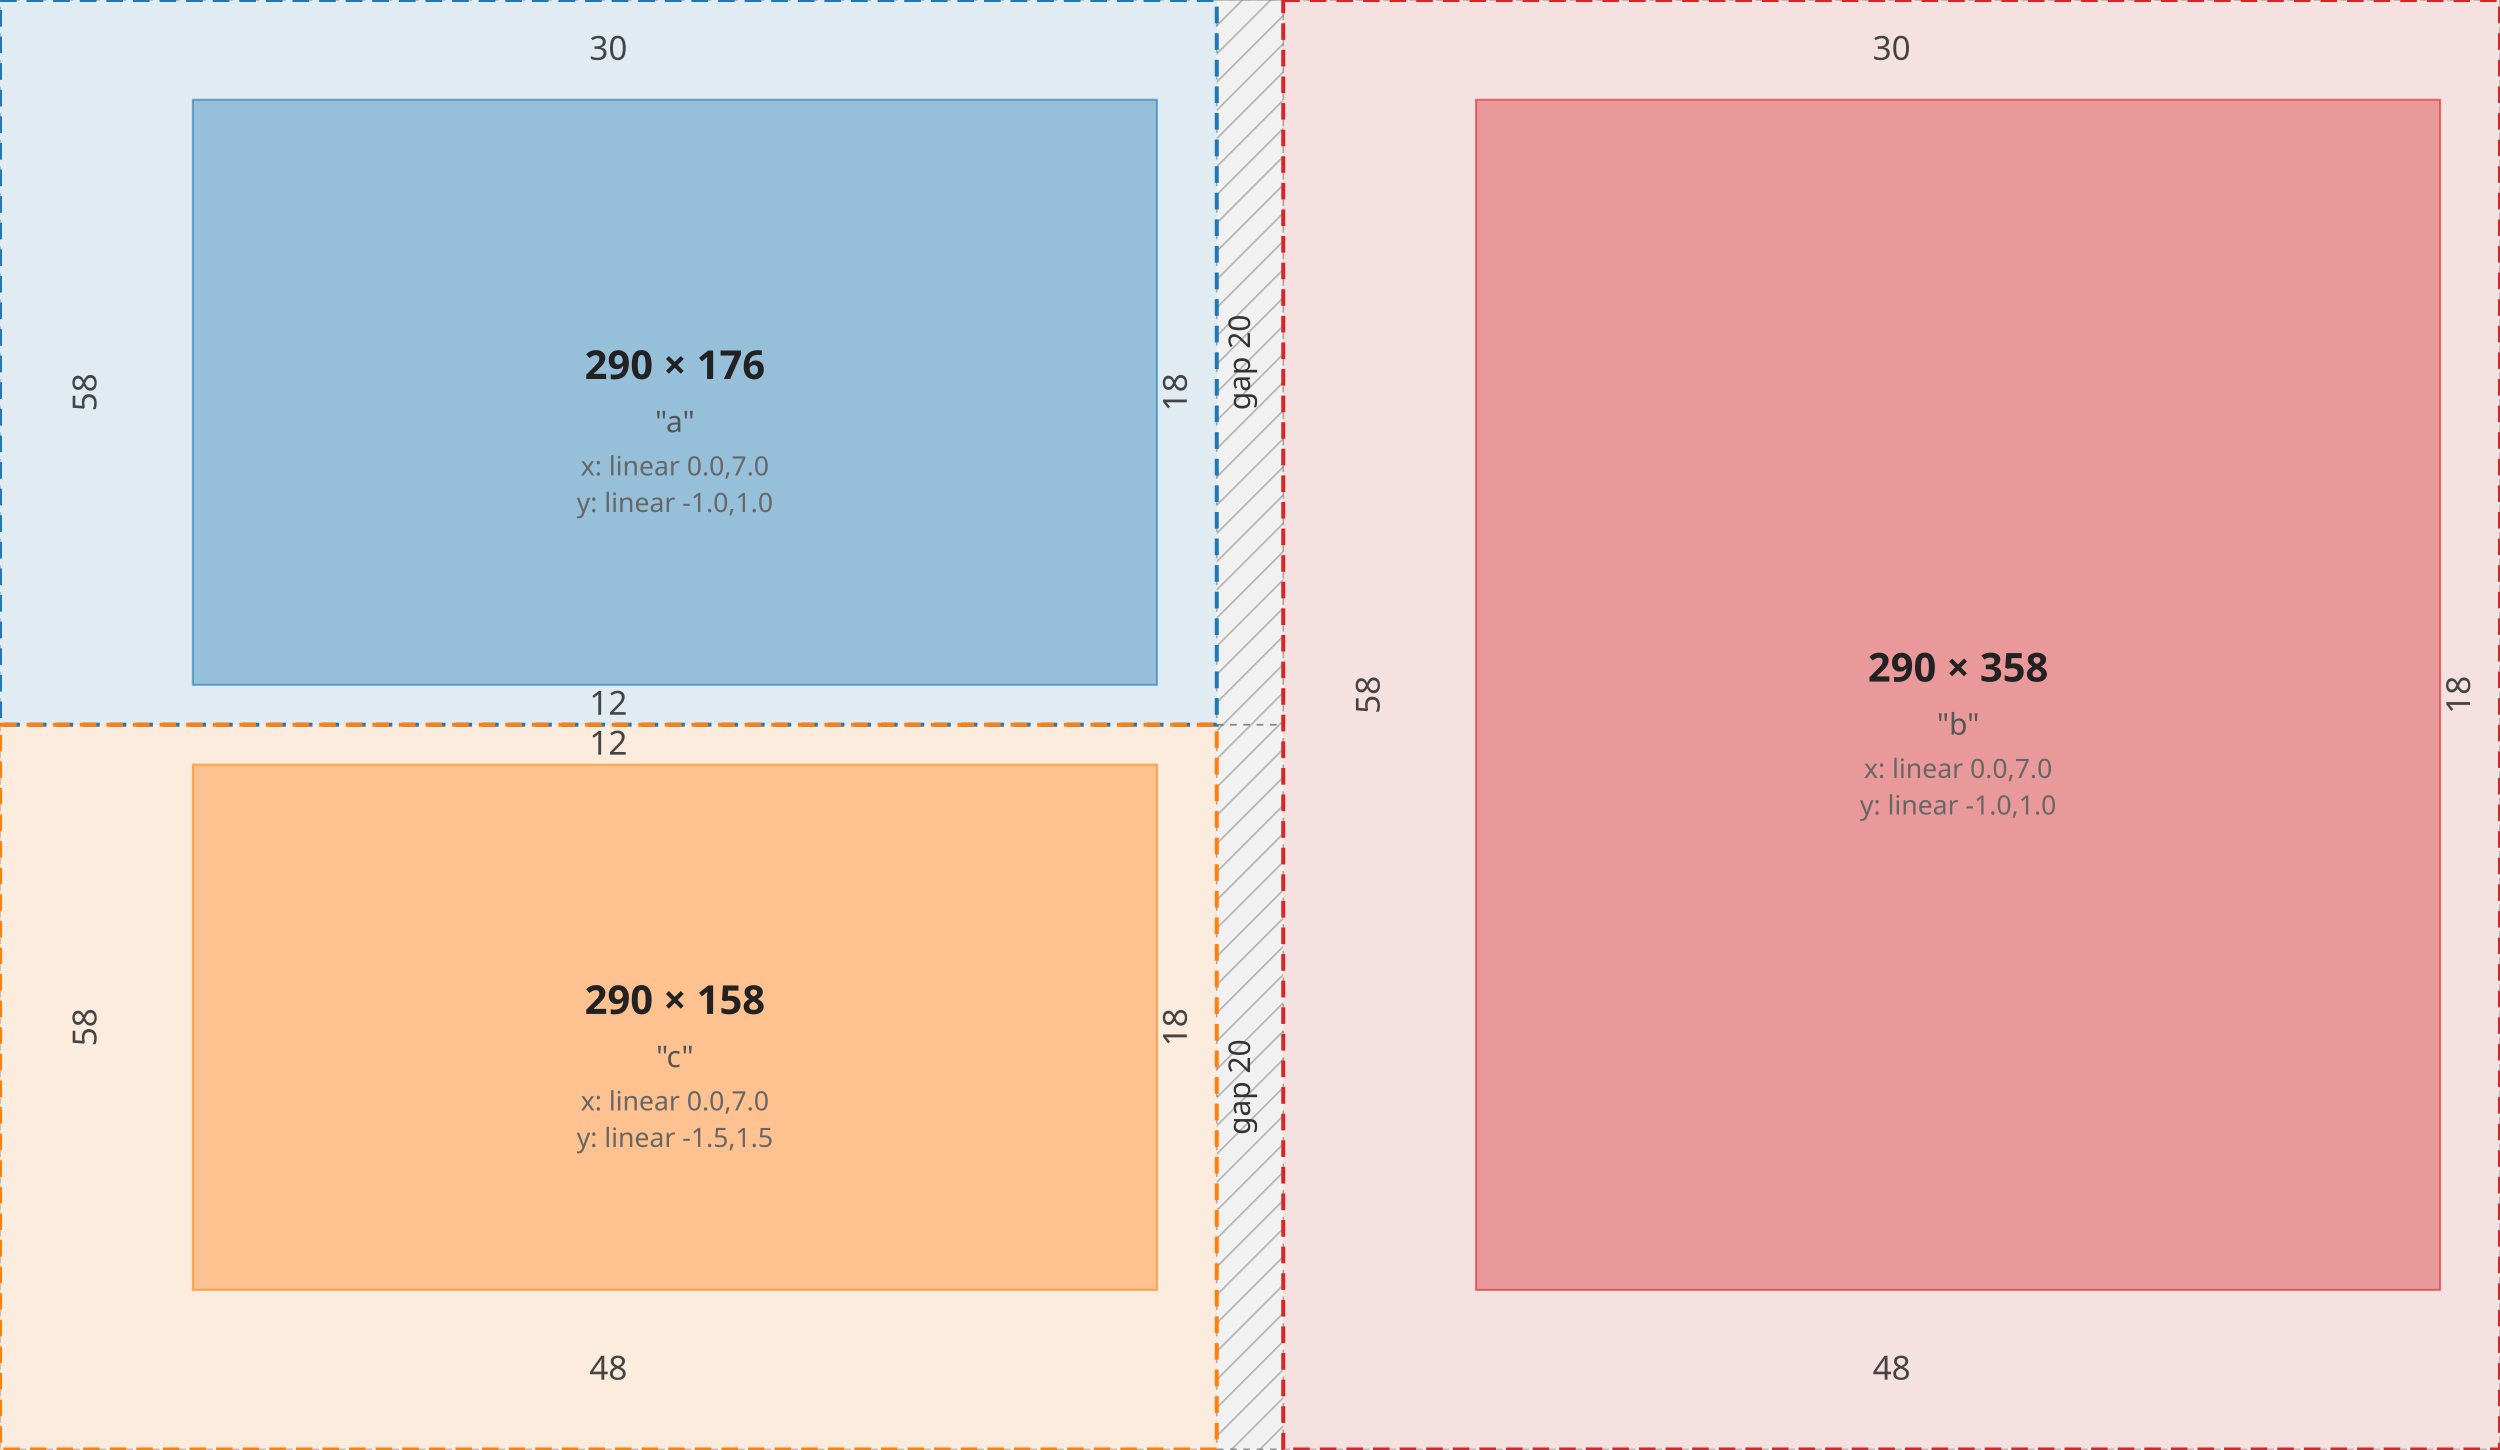
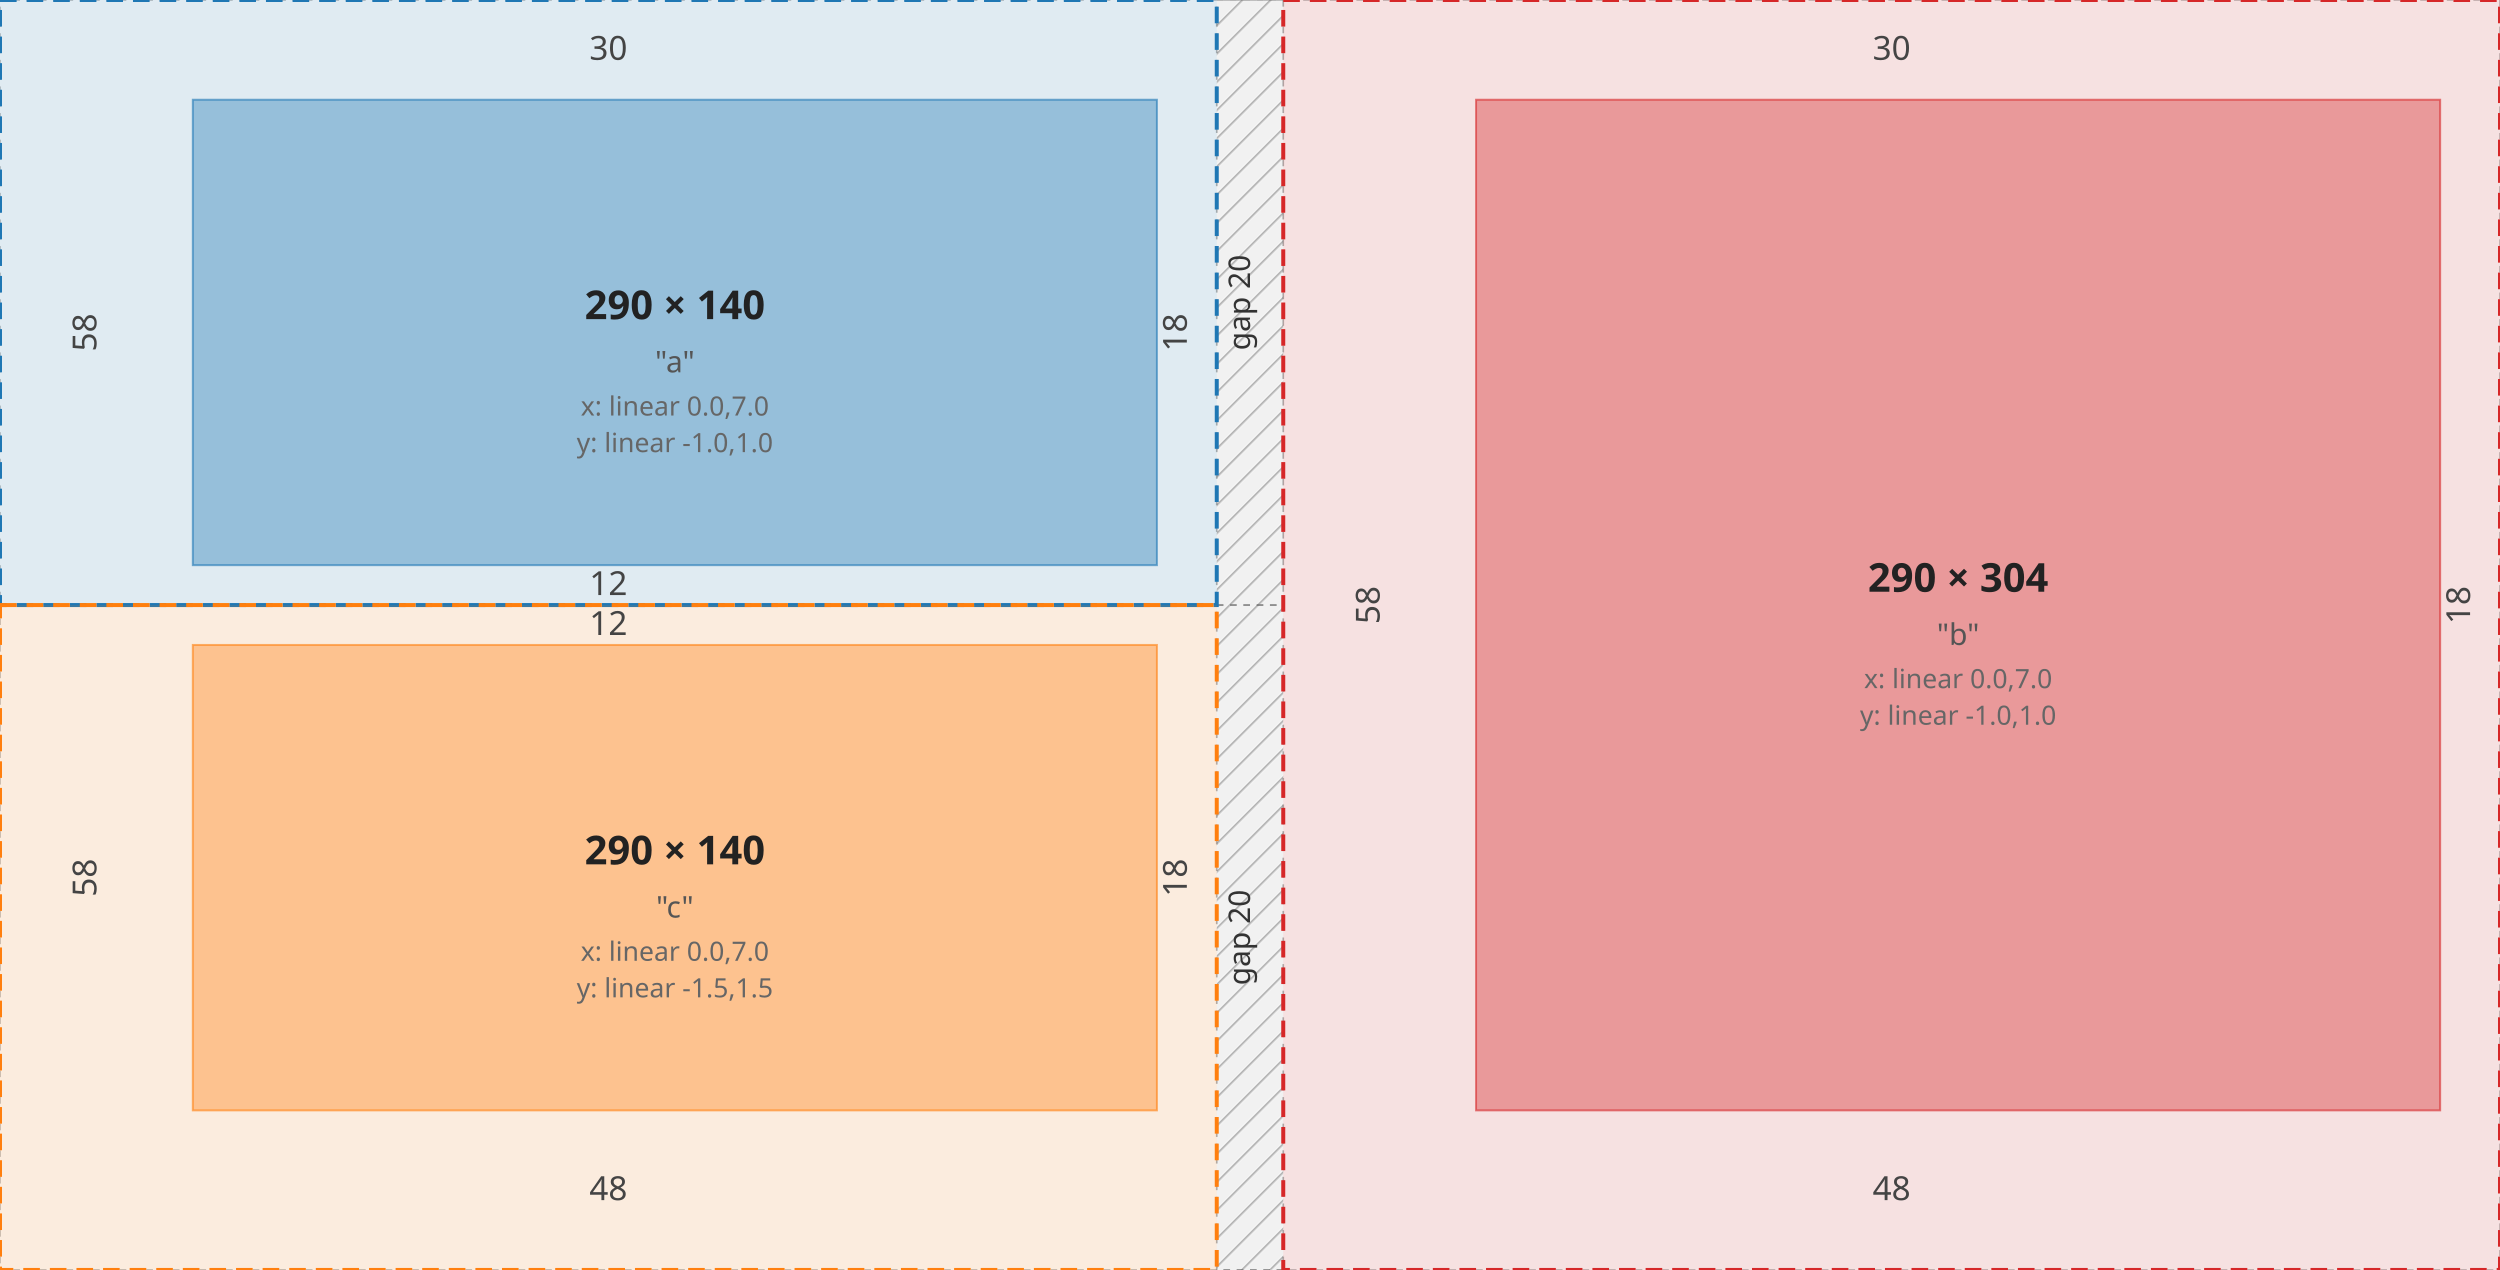
- <svg xmlns="http://www.w3.org/2000/svg" width="752" height="436" viewBox="0 0 752 436">
+ <svg xmlns="http://www.w3.org/2000/svg" width="752" height="382" viewBox="0 0 752 382">
  <g font-family="sans-serif">
-     <rect x="0" y="0" width="752" height="436" fill="#fafafa" />
+     <rect x="0" y="0" width="752" height="382" fill="#fafafa" />
    <defs>
      <pattern id="plotlet-gap-hatch" patternUnits="userSpaceOnUse" width="6" height="6" patternTransform="rotate(45)">
        <rect width="6" height="6" fill="#666" fill-opacity="0.06" />
        <line x1="0" y1="0" x2="0" y2="6" stroke="#666" stroke-opacity="0.45" stroke-width="1" />
      </pattern>
    </defs>
-     <rect x="0" y="0" width="752" height="436" fill="none" stroke="#bbb" stroke-width="0.5" stroke-dasharray="2,2" />
-     <rect x="366" y="0" width="20" height="218" fill="url(#plotlet-gap-hatch)" stroke="#666" stroke-opacity="0.5" stroke-width="0.5" stroke-dasharray="2,2" />
-     <text x="376.0" y="109.0" text-anchor="middle" font-size="9" fill="#333" transform="rotate(-90 376.0 109.0)">gap 20</text>
-     <rect x="366" y="218" width="20" height="218" fill="url(#plotlet-gap-hatch)" stroke="#666" stroke-opacity="0.5" stroke-width="0.5" stroke-dasharray="2,2" />
-     <text x="376.0" y="327.0" text-anchor="middle" font-size="9" fill="#333" transform="rotate(-90 376.0 327.0)">gap 20</text>
-     <rect x="0" y="0" width="366" height="218" fill="#1f77b4" fill-opacity="0.12" stroke="#1f77b4" stroke-width="1.2" stroke-dasharray="5,3" />
-     <rect x="58" y="30" width="290" height="176" fill="#1f77b4" fill-opacity="0.38" stroke="#1f77b4" stroke-width="0.6" stroke-opacity="0.6" />
+     <rect x="0" y="0" width="752" height="382" fill="none" stroke="#bbb" stroke-width="0.5" stroke-dasharray="2,2" />
+     <rect x="366" y="0" width="20" height="182" fill="url(#plotlet-gap-hatch)" stroke="#666" stroke-opacity="0.5" stroke-width="0.5" stroke-dasharray="2,2" />
+     <text x="376.0" y="91.0" text-anchor="middle" font-size="9" fill="#333" transform="rotate(-90 376.0 91.0)">gap 20</text>
+     <rect x="366" y="182" width="20" height="200" fill="url(#plotlet-gap-hatch)" stroke="#666" stroke-opacity="0.5" stroke-width="0.5" stroke-dasharray="2,2" />
+     <text x="376.0" y="282.0" text-anchor="middle" font-size="9" fill="#333" transform="rotate(-90 376.0 282.0)">gap 20</text>
+     <rect x="0" y="0" width="366" height="182" fill="#1f77b4" fill-opacity="0.12" stroke="#1f77b4" stroke-width="1.2" stroke-dasharray="5,3" />
+     <rect x="58" y="30" width="290" height="140" fill="#1f77b4" fill-opacity="0.38" stroke="#1f77b4" stroke-width="0.6" stroke-opacity="0.6" />
    <text x="183.0" y="18.0" text-anchor="middle" font-size="10" fill="#444">30</text>
-     <text x="183.0" y="215.0" text-anchor="middle" font-size="10" fill="#444">12</text>
-     <text x="29.0" y="118.0" text-anchor="middle" font-size="10" fill="#444" transform="rotate(-90 29.0 118.0)">58</text>
-     <text x="357.0" y="118.0" text-anchor="middle" font-size="10" fill="#444" transform="rotate(-90 357.0 118.0)">18</text>
-     <text x="203.0" y="114.0" text-anchor="middle" font-size="12" fill="#222" font-weight="bold">290 × 176</text>
-     <text x="203.0" y="130.0" text-anchor="middle" font-size="9" fill="#555">"a"</text>
-     <text x="203.0" y="143.0" text-anchor="middle" font-size="8" fill="#666">x: linear 0.0,7.0</text>
-     <text x="203.0" y="154.0" text-anchor="middle" font-size="8" fill="#666">y: linear -1.0,1.0</text>
-     <rect x="0" y="218" width="366" height="218" fill="#ff7f0e" fill-opacity="0.12" stroke="#ff7f0e" stroke-width="1.2" stroke-dasharray="5,3" />
-     <rect x="58" y="230" width="290" height="158" fill="#ff7f0e" fill-opacity="0.38" stroke="#ff7f0e" stroke-width="0.6" stroke-opacity="0.6" />
-     <text x="183.0" y="227.0" text-anchor="middle" font-size="10" fill="#444">12</text>
-     <text x="183.0" y="415.0" text-anchor="middle" font-size="10" fill="#444">48</text>
-     <text x="29.0" y="309.0" text-anchor="middle" font-size="10" fill="#444" transform="rotate(-90 29.0 309.0)">58</text>
-     <text x="357.0" y="309.0" text-anchor="middle" font-size="10" fill="#444" transform="rotate(-90 357.0 309.0)">18</text>
-     <text x="203.0" y="305.0" text-anchor="middle" font-size="12" fill="#222" font-weight="bold">290 × 158</text>
-     <text x="203.0" y="321.0" text-anchor="middle" font-size="9" fill="#555">"c"</text>
-     <text x="203.0" y="334.0" text-anchor="middle" font-size="8" fill="#666">x: linear 0.0,7.0</text>
-     <text x="203.0" y="345.0" text-anchor="middle" font-size="8" fill="#666">y: linear -1.5,1.5</text>
-     <rect x="386" y="0" width="366" height="436" fill="#d62728" fill-opacity="0.12" stroke="#d62728" stroke-width="1.2" stroke-dasharray="5,3" />
-     <rect x="444" y="30" width="290" height="358" fill="#d62728" fill-opacity="0.38" stroke="#d62728" stroke-width="0.6" stroke-opacity="0.6" />
+     <text x="183.0" y="179.0" text-anchor="middle" font-size="10" fill="#444">12</text>
+     <text x="29.0" y="100.0" text-anchor="middle" font-size="10" fill="#444" transform="rotate(-90 29.0 100.0)">58</text>
+     <text x="357.0" y="100.0" text-anchor="middle" font-size="10" fill="#444" transform="rotate(-90 357.0 100.0)">18</text>
+     <text x="203.0" y="96.0" text-anchor="middle" font-size="12" fill="#222" font-weight="bold">290 × 140</text>
+     <text x="203.0" y="112.0" text-anchor="middle" font-size="9" fill="#555">"a"</text>
+     <text x="203.0" y="125.0" text-anchor="middle" font-size="8" fill="#666">x: linear 0.0,7.0</text>
+     <text x="203.0" y="136.0" text-anchor="middle" font-size="8" fill="#666">y: linear -1.0,1.0</text>
+     <rect x="0" y="182" width="366" height="200" fill="#ff7f0e" fill-opacity="0.12" stroke="#ff7f0e" stroke-width="1.2" stroke-dasharray="5,3" />
+     <rect x="58" y="194" width="290" height="140" fill="#ff7f0e" fill-opacity="0.38" stroke="#ff7f0e" stroke-width="0.6" stroke-opacity="0.6" />
+     <text x="183.0" y="191.0" text-anchor="middle" font-size="10" fill="#444">12</text>
+     <text x="183.0" y="361.0" text-anchor="middle" font-size="10" fill="#444">48</text>
+     <text x="29.0" y="264.0" text-anchor="middle" font-size="10" fill="#444" transform="rotate(-90 29.0 264.0)">58</text>
+     <text x="357.0" y="264.0" text-anchor="middle" font-size="10" fill="#444" transform="rotate(-90 357.0 264.0)">18</text>
+     <text x="203.0" y="260.0" text-anchor="middle" font-size="12" fill="#222" font-weight="bold">290 × 140</text>
+     <text x="203.0" y="276.0" text-anchor="middle" font-size="9" fill="#555">"c"</text>
+     <text x="203.0" y="289.0" text-anchor="middle" font-size="8" fill="#666">x: linear 0.0,7.0</text>
+     <text x="203.0" y="300.0" text-anchor="middle" font-size="8" fill="#666">y: linear -1.5,1.5</text>
+     <rect x="386" y="0" width="366" height="382" fill="#d62728" fill-opacity="0.12" stroke="#d62728" stroke-width="1.2" stroke-dasharray="5,3" />
+     <rect x="444" y="30" width="290" height="304" fill="#d62728" fill-opacity="0.38" stroke="#d62728" stroke-width="0.6" stroke-opacity="0.6" />
    <text x="569.0" y="18.0" text-anchor="middle" font-size="10" fill="#444">30</text>
-     <text x="569.0" y="415.0" text-anchor="middle" font-size="10" fill="#444">48</text>
-     <text x="415.0" y="209.0" text-anchor="middle" font-size="10" fill="#444" transform="rotate(-90 415.0 209.0)">58</text>
-     <text x="743.0" y="209.0" text-anchor="middle" font-size="10" fill="#444" transform="rotate(-90 743.0 209.0)">18</text>
-     <text x="589.0" y="205.0" text-anchor="middle" font-size="12" fill="#222" font-weight="bold">290 × 358</text>
-     <text x="589.0" y="221.0" text-anchor="middle" font-size="9" fill="#555">"b"</text>
-     <text x="589.0" y="234.0" text-anchor="middle" font-size="8" fill="#666">x: linear 0.0,7.0</text>
-     <text x="589.0" y="245.0" text-anchor="middle" font-size="8" fill="#666">y: linear -1.0,1.0</text>
+     <text x="569.0" y="361.0" text-anchor="middle" font-size="10" fill="#444">48</text>
+     <text x="415.0" y="182.0" text-anchor="middle" font-size="10" fill="#444" transform="rotate(-90 415.0 182.0)">58</text>
+     <text x="743.0" y="182.0" text-anchor="middle" font-size="10" fill="#444" transform="rotate(-90 743.0 182.0)">18</text>
+     <text x="589.0" y="178.0" text-anchor="middle" font-size="12" fill="#222" font-weight="bold">290 × 304</text>
+     <text x="589.0" y="194.0" text-anchor="middle" font-size="9" fill="#555">"b"</text>
+     <text x="589.0" y="207.0" text-anchor="middle" font-size="8" fill="#666">x: linear 0.0,7.0</text>
+     <text x="589.0" y="218.0" text-anchor="middle" font-size="8" fill="#666">y: linear -1.0,1.0</text>
  </g>
</svg>
